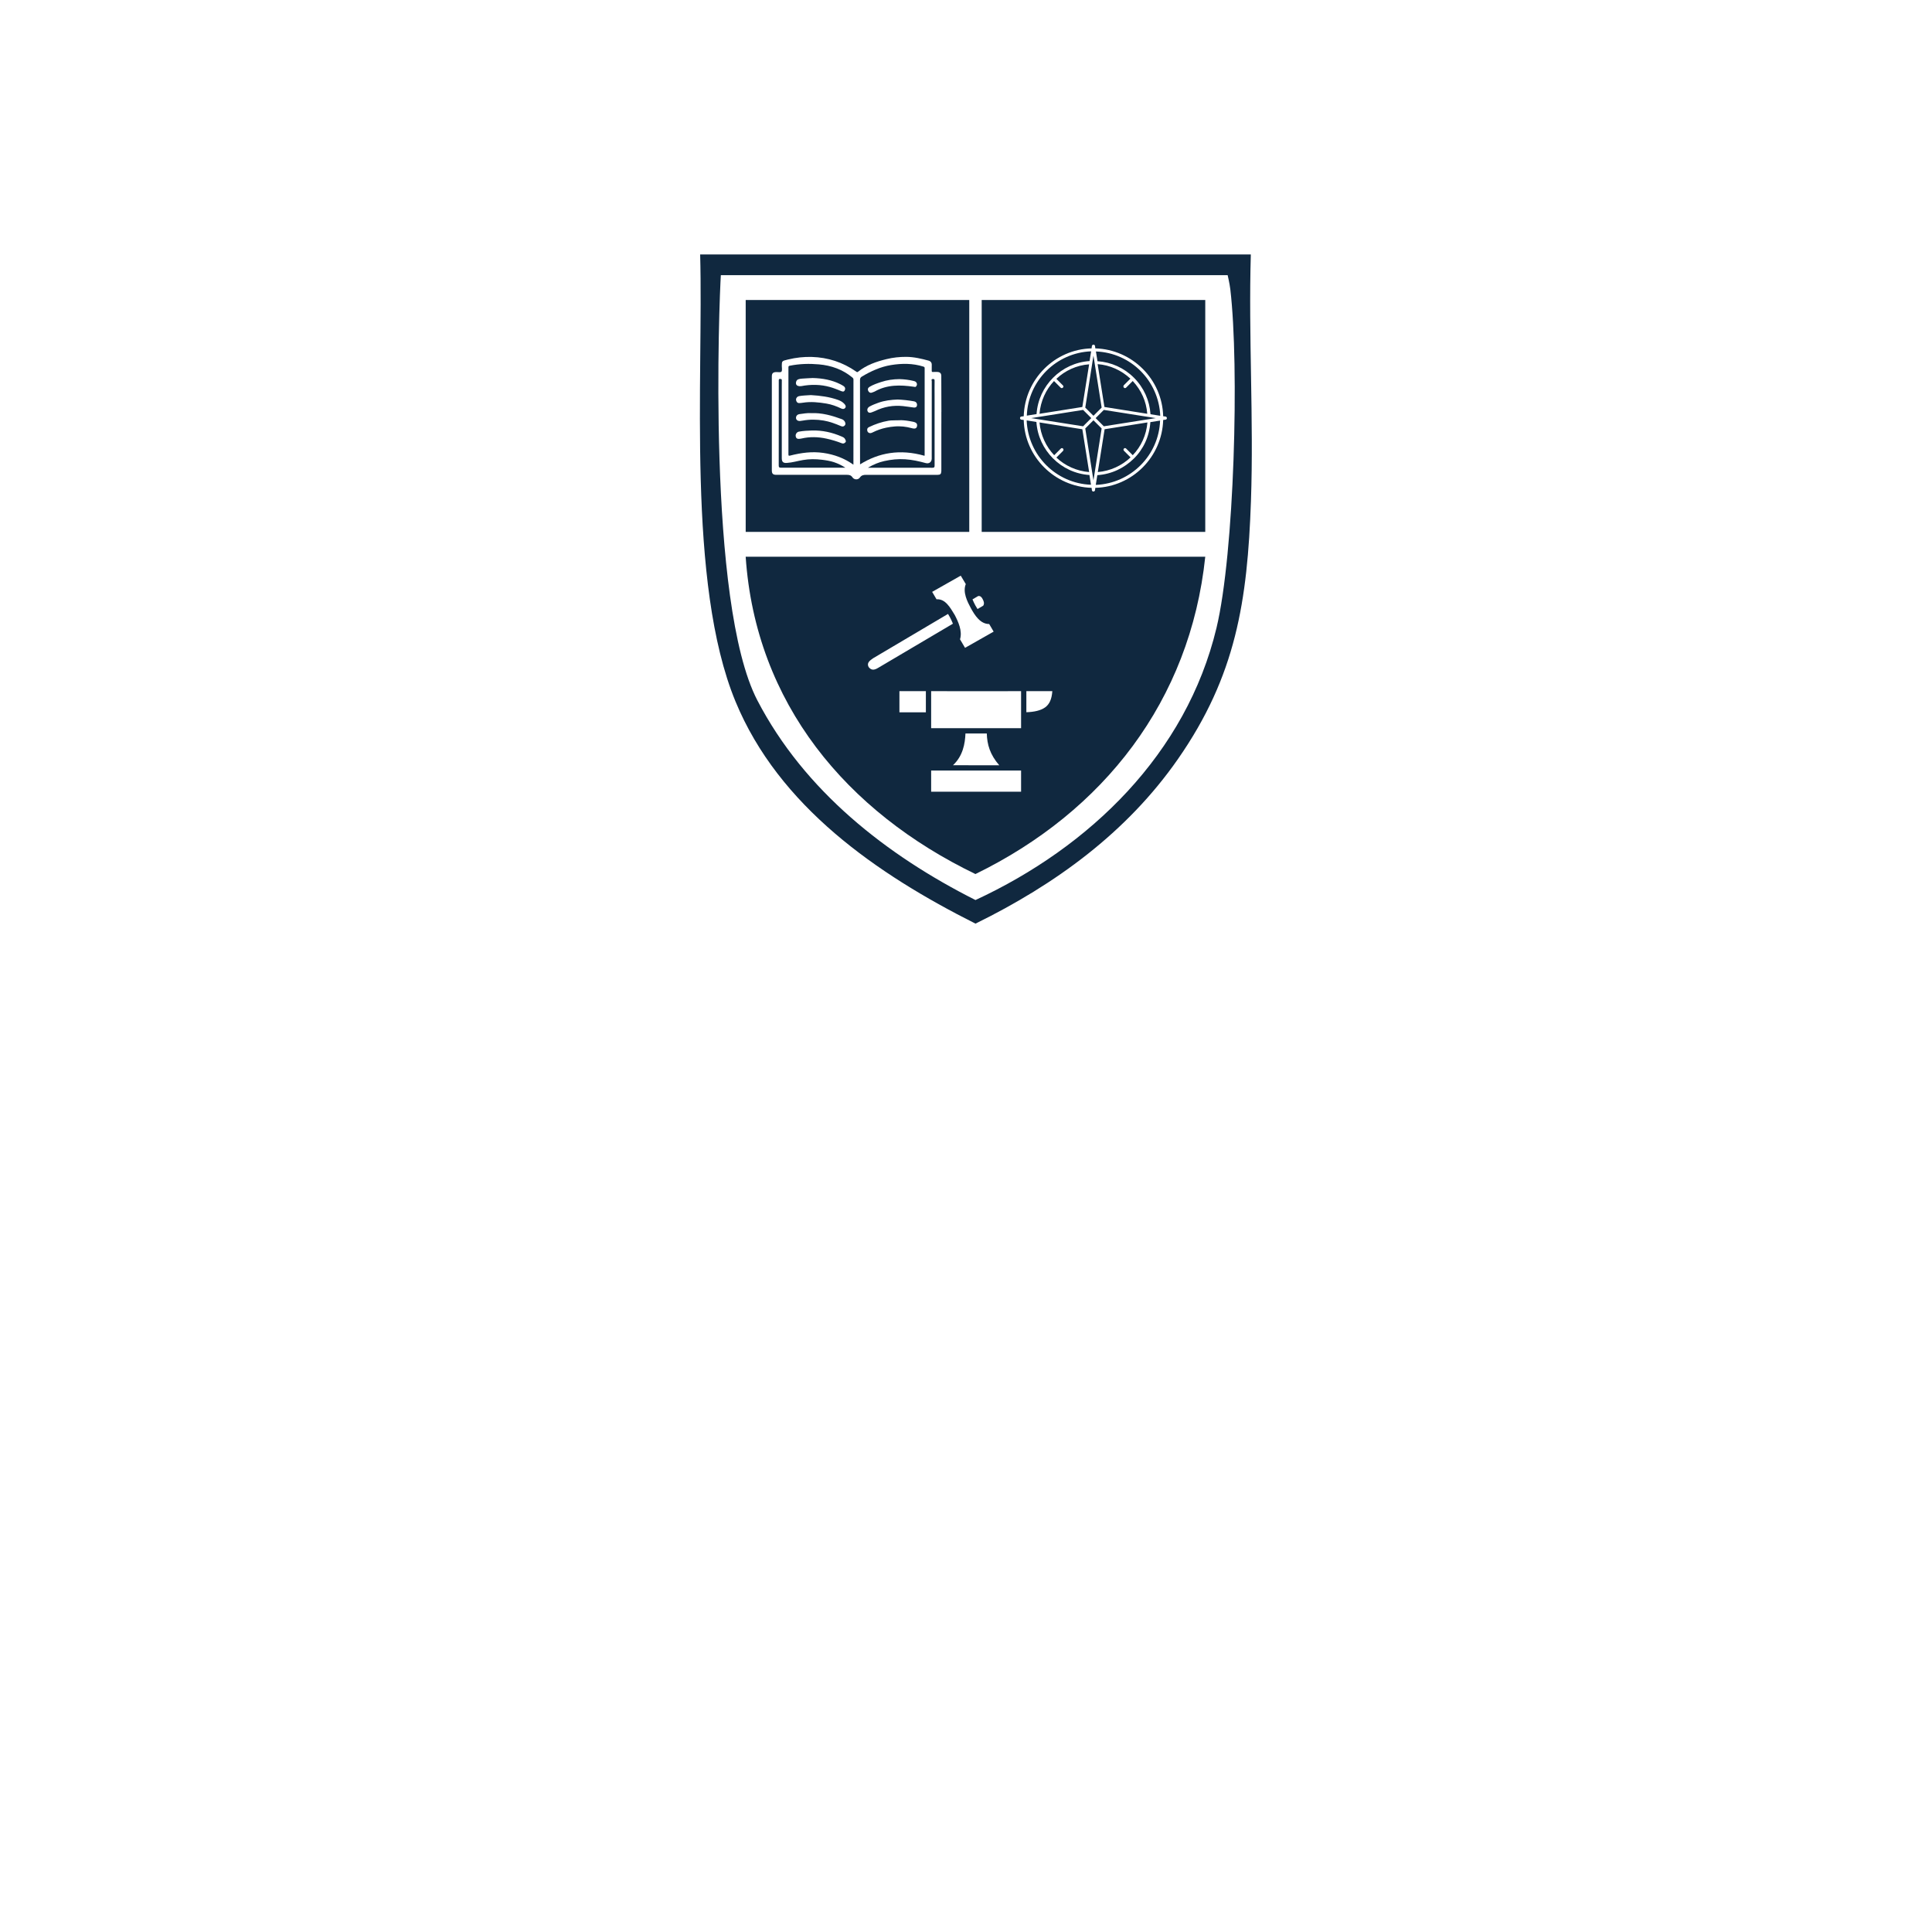
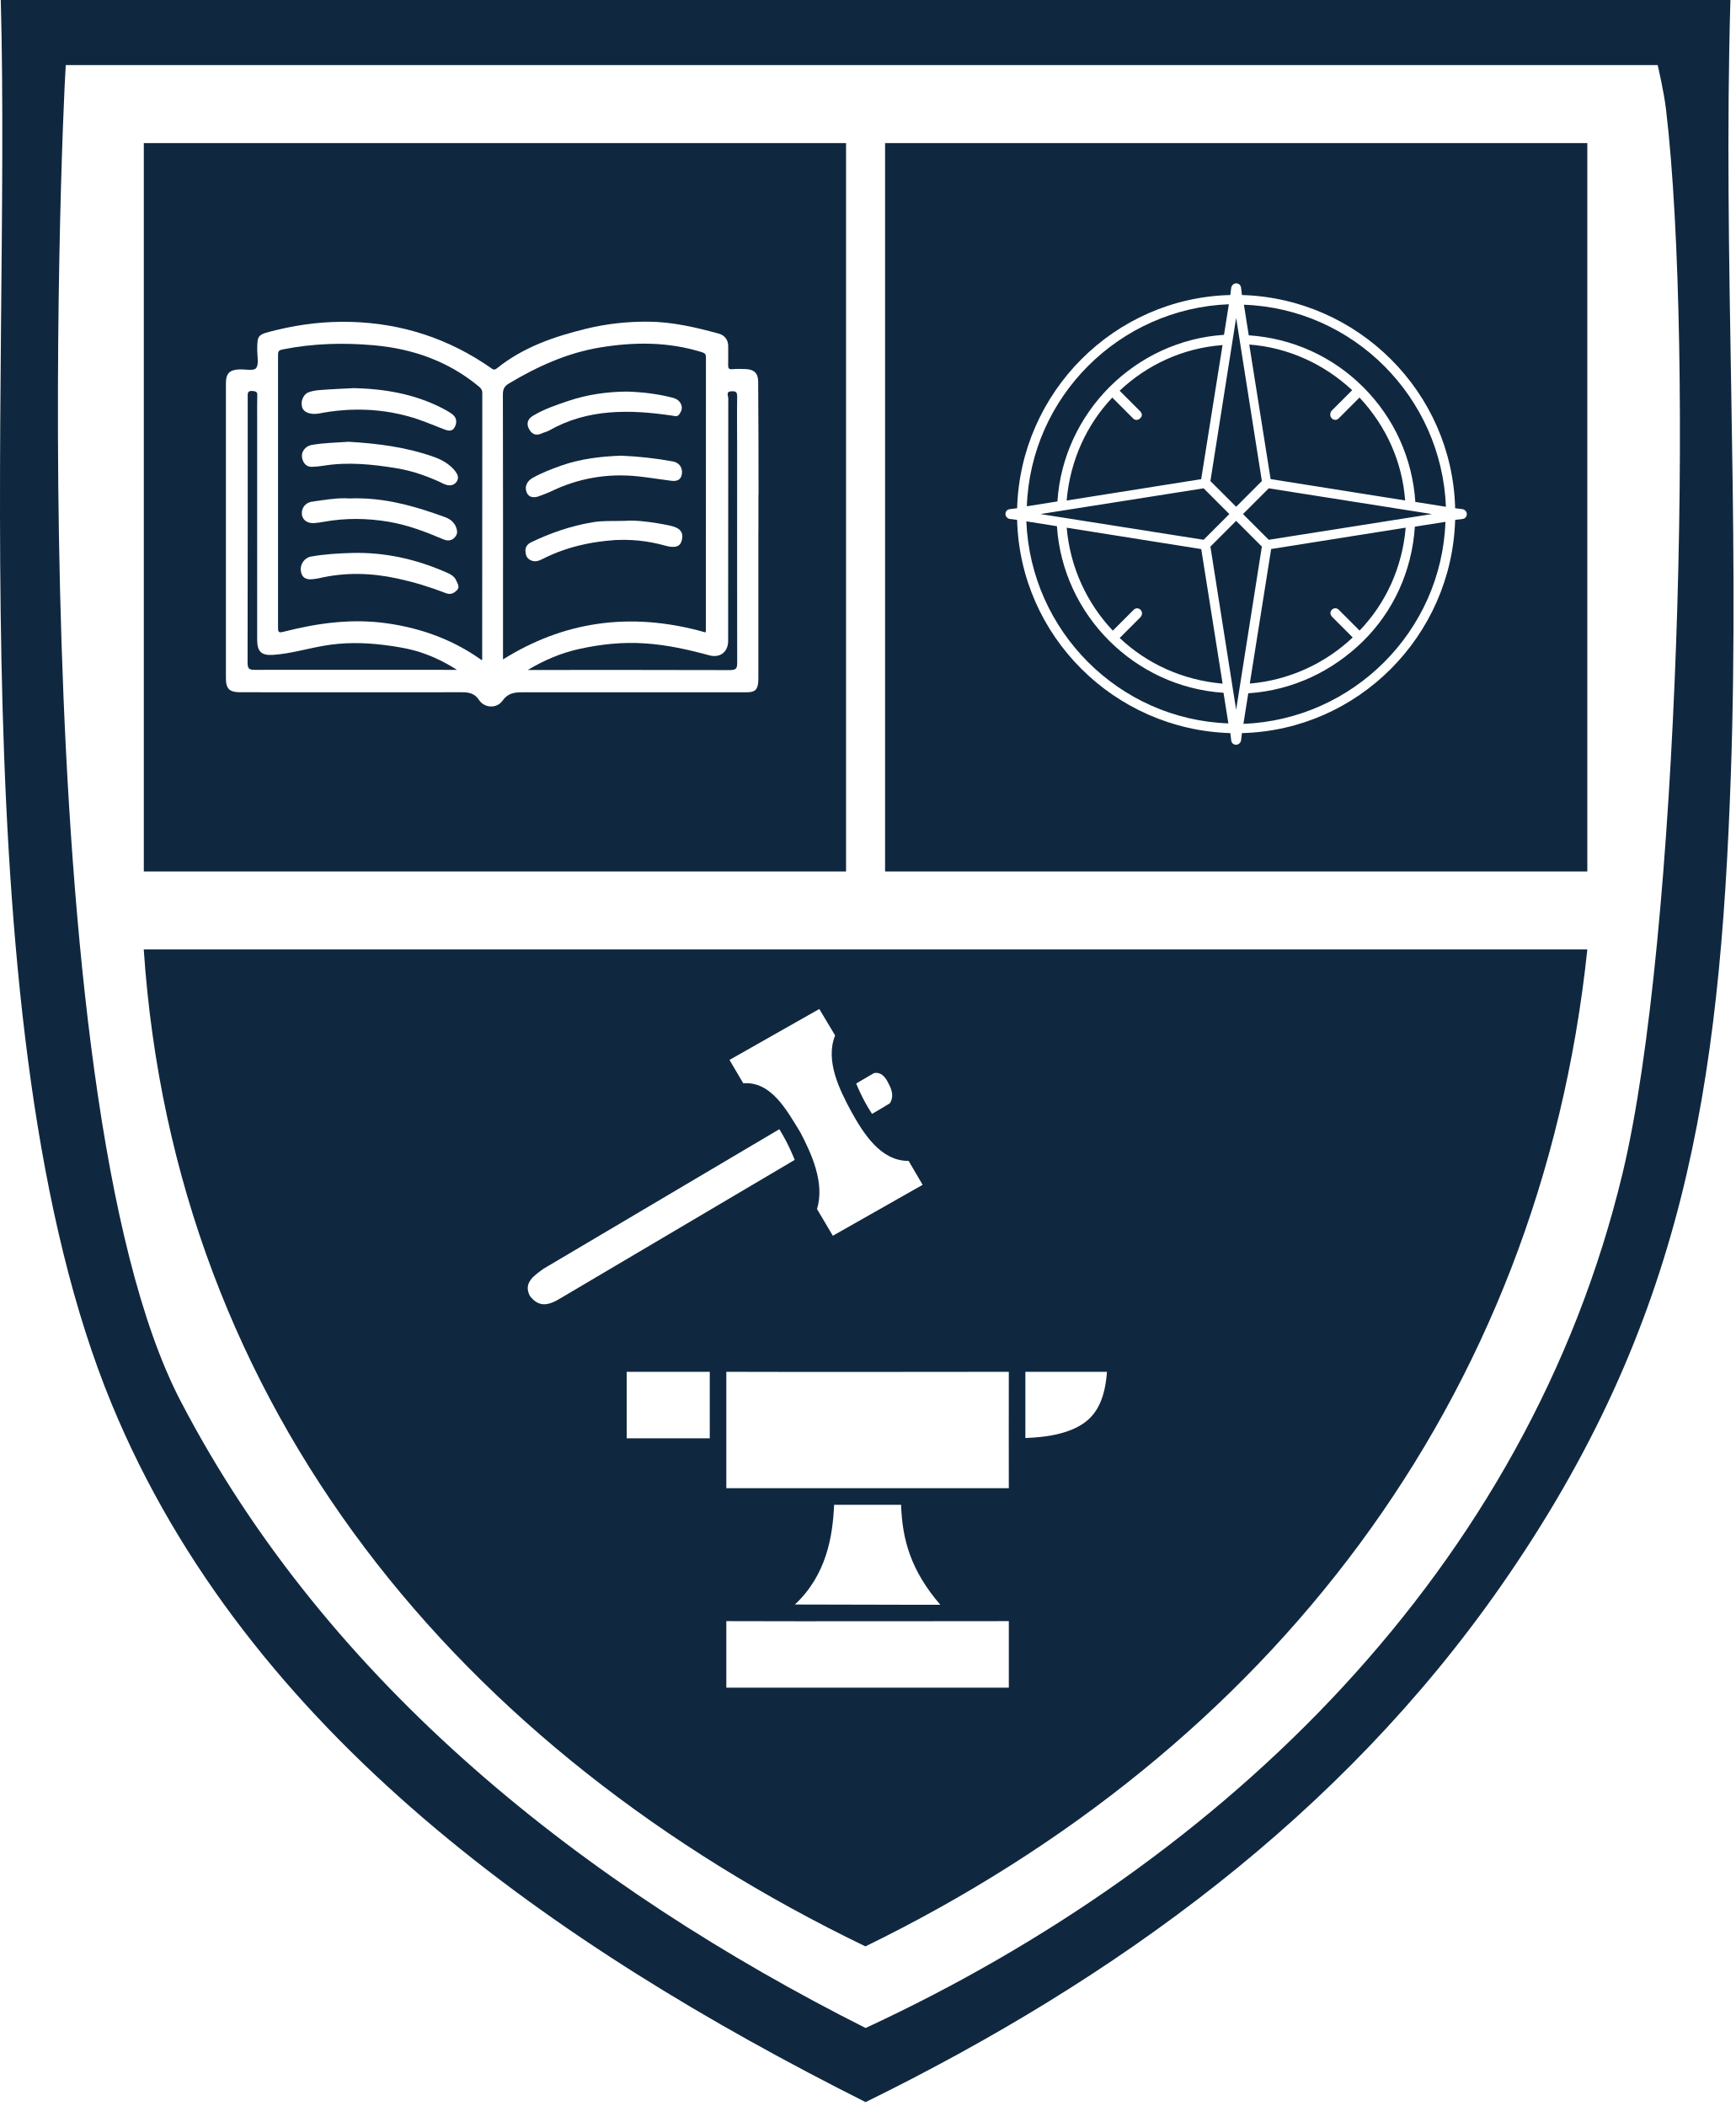
- <svg xmlns="http://www.w3.org/2000/svg" width="100%" height="100%" viewBox="0 0 1000 1000" version="1.1" xml:space="preserve" style="fill-rule:evenodd;clip-rule:evenodd;stroke-linejoin:round;stroke-miterlimit:2;">
-   <g>
+ <svg xmlns="http://www.w3.org/2000/svg" width="100%" height="100%" viewBox="0 0 286 347" version="1.1" xml:space="preserve" style="fill-rule:evenodd;clip-rule:evenodd;stroke-linejoin:round;stroke-miterlimit:2;">
+   <g transform="matrix(1,0,0,1,-362.2728,-131.71)">
    <g>
      <g>
-         <path d="M647.42,131.71C646.18,174.04 648.97,216.93 647.49,259.35C645.68,311.02 639.79,349.7 609.68,392.92C583.21,430.93 546.2,457.8 504.91,478.07C453.86,452.41 403.11,417.37 380.69,363.08C355.35,301.74 364.15,195.66 362.4,131.71L647.42,131.71ZM373.11,142.43C372.37,153.46 365.69,311.87 392,362.49C416.41,409.44 458.94,442.69 504.91,465.86C564.17,438.39 614.02,390.14 629.65,325.03C638.93,286.36 641.49,189.62 636.82,149.82C636.45,146.7 635.43,142.43 635.43,142.43L373.11,142.43Z" style="fill:rgb(16,40,63);fill-rule:nonzero;" />
+         <g>
+           <path d="M647.42,131.71C646.18,174.04 648.97,216.93 647.49,259.35C645.68,311.02 639.79,349.7 609.68,392.92C583.21,430.93 546.2,457.8 504.91,478.07C453.86,452.41 403.11,417.37 380.69,363.08C355.35,301.74 364.15,195.66 362.4,131.71L647.42,131.71ZM373.11,142.43C372.37,153.46 365.69,311.87 392,362.49C416.41,409.44 458.94,442.69 504.91,465.86C564.17,438.39 614.02,390.14 629.65,325.03C638.93,286.36 641.49,189.62 636.82,149.82C636.45,146.7 635.43,142.43 635.43,142.43L373.11,142.43Z" style="fill:rgb(16,40,63);fill-rule:nonzero;" />
+         </g>
      </g>
+       <path d="M623.84,288.15L385.96,288.15C391.09,364.17 438.29,420.25 504.88,452.41C571.21,420.07 616.01,362.75 623.84,288.15ZM506.27,308.53C507.43,308.27 508.19,309.2 508.62,310.11C509.34,311.39 509.55,312.48 508.92,313.49C507.92,314.11 506.86,314.73 505.97,315.24C505.59,314.64 505.2,314.04 504.86,313.4C504.3,312.36 503.79,311.29 503.36,310.24C504.33,309.68 505.31,309.1 506.27,308.53ZM497.28,297.96L499.89,302.32C498.2,306.47 500.68,311.37 502.46,314.69C504.51,318.41 507.37,323.03 512,322.99L514.31,326.93L499.51,335.32L496.9,330.91C498.24,326.62 495.95,321.71 494.16,318.29C491.87,314.56 489.34,309.85 484.75,310.2L482.48,306.35L497.28,297.96ZM449.62,345.29C448.41,343.07 450.33,341.86 451.85,340.75L490.69,317.77L490.7,317.77C491.05,318.34 491.4,318.96 491.73,319.57C492.29,320.64 492.79,321.73 493.23,322.82L454.55,345.67C452.26,347.07 450.92,346.88 449.63,345.29L449.62,345.29ZM479.23,368.7L465.54,368.7L465.54,357.74L479.23,357.74L479.23,368.7ZM528.51,409.78L481.96,409.78L481.96,398.82C494.22,398.87 521.99,398.82 528.51,398.82L528.51,409.78ZM493.26,396.08C498.43,391.26 499.5,384.9 499.72,379.65L510.76,379.65C510.94,385.35 512.35,390.47 517.22,396.12C509.15,396.14 502.27,396.08 493.26,396.08ZM528.51,376.91L481.96,376.91L481.96,357.74C494.22,357.79 521.99,357.74 528.51,357.74C528.49,364.16 528.51,370.52 528.51,376.91ZM540.91,366.17C538.63,367.78 535.29,368.51 531.24,368.65L531.24,357.74L544.68,357.74C544.39,361.91 543.16,364.58 540.91,366.17Z" style="fill:rgb(16,40,63);fill-rule:nonzero;" />
    </g>
-     <path d="M623.84,288.15L385.96,288.15C391.09,364.17 438.29,420.25 504.88,452.41C571.21,420.07 616.01,362.75 623.84,288.15ZM506.27,308.53C507.43,308.27 508.19,309.2 508.62,310.11C509.34,311.39 509.55,312.48 508.92,313.49C507.92,314.11 506.86,314.73 505.97,315.24C505.59,314.64 505.2,314.04 504.86,313.4C504.3,312.36 503.79,311.29 503.36,310.24C504.33,309.68 505.31,309.1 506.27,308.53ZM497.28,297.96L499.89,302.32C498.2,306.47 500.68,311.37 502.46,314.69C504.51,318.41 507.37,323.03 512,322.99L514.31,326.93L499.51,335.32L496.9,330.91C498.24,326.62 495.95,321.71 494.16,318.29C491.87,314.56 489.34,309.85 484.75,310.2L482.48,306.35L497.28,297.96ZM449.62,345.29C448.41,343.07 450.33,341.86 451.85,340.75L490.69,317.77L490.7,317.77C491.05,318.34 491.4,318.96 491.73,319.57C492.29,320.64 492.79,321.73 493.23,322.82L454.55,345.67C452.26,347.07 450.92,346.88 449.63,345.29L449.62,345.29ZM479.23,368.7L465.54,368.7L465.54,357.74L479.23,357.74L479.23,368.7ZM528.51,409.78L481.96,409.78L481.96,398.82C494.22,398.87 521.99,398.82 528.51,398.82L528.51,409.78ZM493.26,396.08C498.43,391.26 499.5,384.9 499.72,379.65L510.76,379.65C510.94,385.35 512.35,390.47 517.22,396.12C509.15,396.14 502.27,396.08 493.26,396.08ZM528.51,376.91L481.96,376.91L481.96,357.74C494.22,357.79 521.99,357.74 528.51,357.74C528.49,364.16 528.51,370.52 528.51,376.91ZM540.91,366.17C538.63,367.78 535.29,368.51 531.24,368.65L531.24,357.74L544.68,357.74C544.39,361.91 543.16,364.58 540.91,366.17Z" style="fill:rgb(16,40,63);fill-rule:nonzero;" />
-   </g>
-   <g>
-     <path d="M473.94,197.62C474.02,197.67 474.09,197.72 474.16,197.79C474.09,197.72 474.01,197.67 473.94,197.62Z" style="fill:rgb(16,40,63);fill-rule:nonzero;" />
-     <path d="M474.6,198.68C474.58,198.53 474.53,198.38 474.45,198.22C474.53,198.38 474.57,198.54 474.6,198.68Z" style="fill:rgb(16,40,63);fill-rule:nonzero;" />
-     <path d="M472.96,200.17C470.35,199.79 467.75,199.54 465.19,199.55C467.76,199.53 470.35,199.79 472.96,200.17Z" style="fill:rgb(16,40,63);fill-rule:nonzero;" />
-     <path d="M451.49,203.13C451.89,202.95 452.33,202.86 452.71,202.65C452.33,202.86 451.89,202.94 451.49,203.13Z" style="fill:rgb(16,40,63);fill-rule:nonzero;" />
-     <path d="M441.15,195.37C436.13,191.22 430.28,189.17 423.89,188.6C418.88,188.15 413.88,188.29 408.93,189.27C408.26,189.4 408.09,189.52 408.09,190.18C408.1,205.15 408.1,220.12 408.09,235.11C408.09,235.9 408.21,236.01 409.05,235.79C414.66,234.36 420.32,233.58 426.16,234.43C431.83,235.25 437,237.16 441.65,240.48C441.69,240.44 441.73,240.41 441.73,240.39C441.73,225.75 441.73,211.1 441.75,196.46C441.75,195.95 441.53,195.69 441.15,195.37ZM437.55,211.03C437.05,211.78 436.23,211.83 435.39,211.43C432.94,210.25 430.41,209.33 427.72,208.88C423.7,208.21 419.67,207.79 415.61,208.44C414.97,208.55 414.31,208.6 413.68,208.63C412.73,208.67 412.16,207.95 412.03,206.99C412.02,206.88 412.02,206.76 412.03,206.65C412.11,205.86 412.79,205.16 413.65,205.02C415.61,204.68 417.61,204.64 419.72,204.5C424.47,204.78 429.28,205.37 433.9,207.04C435.08,207.47 436.18,208.1 437.04,209.05C437.44,209.49 437.78,209.99 437.73,210.51C437.72,210.68 437.66,210.86 437.55,211.03ZM437.22,220.25L437.21,220.25C436.68,220.83 436.04,220.87 435.32,220.57C432.41,219.33 429.46,218.21 426.33,217.68C422.77,217.08 419.21,217.04 415.65,217.68C415.13,217.77 414.6,217.86 414.08,217.9C413.23,217.95 412.58,217.66 412.25,217.13C412.13,216.94 412.04,216.71 412.02,216.45C412.01,216.32 412.01,216.19 412.02,216.06C412.03,215.93 412.06,215.81 412.09,215.69C412.3,214.98 412.91,214.46 413.76,214.35C415.3,214.13 416.84,213.87 418.37,213.81C418.88,213.79 419.39,213.79 419.9,213.83C420.59,213.8 421.27,213.8 421.94,213.83C426.69,213.97 431.18,215.3 435.6,216.91C436.19,217.13 436.75,217.46 437.12,218.01C437.2,218.12 437.28,218.22 437.33,218.35C437.63,219.01 437.78,219.67 437.21,220.25L437.22,220.25ZM411.97,198.14C412.01,197.4 412.43,196.61 413.09,196.36C413.72,196.11 414.43,196.02 415.1,195.97C417.01,195.82 418.92,195.75 420.65,195.66C425.78,195.79 430.57,196.65 435.02,198.9C435.6,199.2 436.17,199.51 436.7,199.88C436.77,199.93 436.83,199.98 436.9,200.04C437.56,200.6 437.6,201.39 437.18,202.13C436.74,202.93 435.98,202.65 435.35,202.41C433.42,201.66 431.56,200.85 429.56,200.31C424.67,198.97 419.77,198.9 414.83,199.84C414.17,199.96 413.55,199.92 413.06,199.75C413.01,199.73 412.97,199.71 412.93,199.69C412.86,199.66 412.79,199.63 412.72,199.6C412.64,199.56 412.57,199.5 412.51,199.45C412.49,199.43 412.46,199.42 412.44,199.4C412.27,199.25 412.14,199.07 412.07,198.86L412.07,198.83C412,198.62 411.97,198.39 411.98,198.15L411.97,198.15L411.97,198.14ZM437.58,228.95C437.05,229.48 436.49,229.74 435.71,229.43C433.12,228.42 430.48,227.62 427.76,227.03C423.45,226.09 419.15,225.98 414.85,226.98C414.53,227.05 414.21,227.08 413.89,227.13C413.22,227.22 412.66,227.13 412.29,226.78C412.07,226.56 411.91,226.24 411.85,225.78C411.69,224.71 412.43,223.62 413.49,223.42C415.74,223.01 418.01,222.89 420.28,222.82C425.62,222.68 430.71,223.81 435.59,225.92C436.33,226.24 437.13,226.56 437.46,227.38C437.59,227.69 437.81,228.01 437.82,228.34C437.83,228.54 437.77,228.74 437.57,228.95L437.58,228.95Z" style="fill:rgb(16,40,63);fill-rule:nonzero;" />
-     <path d="M429.55,200.3C431.55,200.84 433.41,201.66 435.34,202.4C433.41,201.65 431.55,200.84 429.55,200.3Z" style="fill:rgb(16,40,63);fill-rule:nonzero;" />
-     <path d="M412.21,199.14C412.15,199.05 412.1,198.96 412.07,198.85C411.76,197.97 412.22,196.7 413.1,196.37C413.72,196.12 414.44,196.03 415.11,195.98C417.02,195.84 418.94,195.77 420.66,195.67C418.94,195.77 417.02,195.84 415.11,195.98C414.44,196.03 413.73,196.12 413.1,196.37C412.44,196.62 412.02,197.4 411.98,198.14C411.97,198.38 412,198.62 412.07,198.84C412.11,198.95 412.16,199.04 412.22,199.14L412.21,199.14Z" style="fill:rgb(16,40,63);fill-rule:nonzero;" />
-     <path d="M422.2,199.22C424.66,199.29 427.1,199.64 429.55,200.3C424.94,199.04 420.32,198.91 415.66,199.69C417.85,199.33 420.03,199.16 422.2,199.22Z" style="fill:rgb(16,40,63);fill-rule:nonzero;" />
-     <path d="M451.49,203.13C450.8,203.44 450.25,203.33 449.83,202.92C450.25,203.34 450.81,203.45 451.49,203.13Z" style="fill:rgb(16,40,63);fill-rule:nonzero;" />
-     <path d="M478.52,235.91L478.53,235.91C478.55,235.78 478.59,235.66 478.59,235.56C478.6,220.59 478.59,205.63 478.6,190.66C478.6,190.19 478.56,189.94 477.96,189.75C472.42,188 466.77,188.04 461.17,188.96C455.79,189.84 450.84,192.08 446.16,194.88C445.39,195.34 445.14,195.81 445.14,196.69C445.18,210.88 445.16,225.07 445.16,239.26L445.16,240.36C454.85,234.3 465.84,232.3 478.52,235.91ZM465.55,196.22C462.28,196.26 459.07,196.7 455.98,197.74C459.08,196.7 462.28,196.25 465.55,196.22ZM450.07,200.22C449.23,200.73 448.98,201.53 449.45,202.41C449.51,202.51 449.57,202.6 449.63,202.69C449.57,202.61 449.51,202.52 449.46,202.42C448.98,201.54 449.23,200.74 450.08,200.23C451.92,199.11 453.96,198.43 455.99,197.75C459.08,196.71 462.29,196.27 465.56,196.23C468.04,196.3 470.5,196.59 472.91,197.19C473.22,197.26 473.53,197.36 473.8,197.51C473.53,197.35 473.22,197.25 472.9,197.18C473.37,197.29 473.83,197.45 474.16,197.8C474.27,197.92 474.38,198.06 474.46,198.23C474.77,198.88 474.61,199.39 474.24,199.93C473.88,200.47 473.49,200.25 472.97,200.18C466.01,199.18 459.14,199.01 452.73,202.66C452.35,202.87 451.9,202.95 451.5,203.14C450.69,203.52 450.06,203.29 449.63,202.69C449.57,202.6 449.51,202.51 449.45,202.41C448.97,201.53 449.22,200.73 450.07,200.22ZM450.08,210.43C451.56,209.61 453.15,209 454.74,208.43C457.92,207.31 461.22,206.92 464.61,206.79C467.44,206.91 470.31,207.22 473.15,207.74C474.09,207.92 474.63,208.59 474.66,209.42C474.66,209.54 474.66,209.66 474.64,209.79C474.48,210.86 473.74,211.04 472.84,210.92C471.04,210.7 469.24,210.39 467.43,210.2C462.35,209.66 457.5,210.5 452.9,212.76C452.39,213 451.85,213.17 451.33,213.38L451.32,213.38C450.4,213.78 449.43,213.8 449.04,212.79C448.95,212.56 448.91,212.32 448.92,212.1C448.94,211.43 449.38,210.82 450.08,210.43ZM458.72,221.36C456.28,221.87 453.92,222.67 451.66,223.82C451.28,224.01 450.89,224.18 450.48,224.19C450.23,224.19 449.97,224.14 449.7,224.01C449.04,223.68 448.9,223.13 448.86,222.52C448.83,222.01 449.03,221.61 449.38,221.32C449.5,221.22 449.63,221.14 449.78,221.07C452.99,219.52 456.35,218.37 459.88,217.77C460.28,217.7 460.67,217.65 461.08,217.62C461.89,217.56 462.74,217.55 463.71,217.55C464.19,217.55 464.71,217.55 465.26,217.53C466.81,217.41 468.69,217.61 470.64,217.93C471.29,218.04 471.95,218.16 472.61,218.3C474.36,218.66 474.94,219.4 474.63,220.71C474.5,221.25 474.22,221.6 473.77,221.74C473.66,221.78 473.53,221.8 473.39,221.81C473.25,221.82 473.11,221.81 472.95,221.81C472.79,221.81 472.62,221.78 472.43,221.74C472.25,221.7 472.05,221.66 471.84,221.6C471.13,221.4 470.42,221.24 469.7,221.1C468.27,220.83 466.82,220.68 465.37,220.66C464.64,220.66 463.91,220.66 463.18,220.73C461.67,220.85 460.18,221.05 458.72,221.36Z" style="fill:rgb(16,40,63);fill-rule:nonzero;" />
-     <path d="M483.74,197.02C483.75,196.26 483.48,196.16 482.83,196.18C481.83,196.2 482.28,196.95 482.28,197.34C482.26,210.35 482.26,223.36 482.26,236.37C482.26,236.74 482.27,237.1 482.26,237.47C482.17,239.21 480.87,240.14 479.17,239.69C475.69,238.74 472.15,237.95 468.54,237.72C464.89,237.47 461.26,237.85 457.67,238.65C454.78,239.3 452.09,240.4 449.24,242.1C460.59,242.1 471.56,242.08 482.54,242.12C483.63,242.12 483.76,241.79 483.75,240.83C483.73,228.92 483.74,217.02 483.74,205.11C483.74,202.42 483.7,199.72 483.75,197.02L483.74,197.02Z" style="fill:rgb(16,40,63);fill-rule:nonzero;" />
-     <path d="M431.76,239.25C429.73,238.58 427.6,238.23 425.47,237.97C422.18,237.57 418.91,237.53 415.63,238.11C412.84,238.59 410.12,239.42 407.29,239.61C405.32,239.74 404.65,239.06 404.65,237.08L404.65,200.52C404.65,199.29 404.63,198.06 404.67,196.84C404.68,196.29 404.48,196.2 403.97,196.14C402.97,196.01 403.09,196.61 403.09,197.24C403.09,211.8 403.1,226.35 403.07,240.91C403.07,241.89 403.34,242.09 404.27,242.08C415.07,242.06 425.87,242.08 436.67,242.08L437.57,242.08C435.69,240.88 433.8,239.94 431.76,239.26L431.76,239.25Z" style="fill:rgb(16,40,63);fill-rule:nonzero;" />
-     <path d="M385.97,155.29L385.97,275.3L501.69,275.3L501.69,155.29L385.97,155.29ZM487.25,213.2L487.25,219.24L487.24,219.24L487.24,242.8C487.24,243.18 487.25,243.55 487.23,243.91C487.16,245.34 486.71,245.78 485.28,245.78L448.2,245.78C446.97,245.78 445.91,245.97 445.08,247.16C444.17,248.48 442.12,248.41 441.23,247.07C440.51,245.98 439.6,245.77 438.43,245.77C426.22,245.79 414.03,245.77 401.84,245.77C400.08,245.77 399.5,245.2 399.5,243.45L399.5,194.85C399.5,193.26 400.09,192.65 401.68,192.58C402.65,192.53 404.08,192.87 404.47,192.37C404.97,191.72 404.66,190.43 404.66,189.42C404.67,186.81 404.68,186.85 407.95,186.06C411.97,185.09 416.04,184.63 420.15,184.75C428.53,184.99 436.21,187.5 443.11,192.3C443.52,192.6 443.72,192.75 444.18,192.38C448.48,188.92 453.55,187.18 458.81,185.89C462.17,185.06 465.6,184.69 469.04,184.71C473.03,184.73 476.92,185.64 480.75,186.69C481.67,186.95 482.3,187.71 482.27,188.8C482.26,189.83 482.29,190.85 482.26,191.87C482.25,192.39 482.38,192.59 482.93,192.54C483.66,192.48 484.41,192.49 485.14,192.52C486.5,192.57 487.19,193.18 487.21,194.55C487.26,200.77 487.26,206.99 487.27,213.2L487.25,213.2Z" style="fill:rgb(16,40,63);fill-rule:nonzero;" />
-     <path d="M413.77,214.37C415.82,214.07 417.88,213.71 419.91,213.85C425.43,213.61 430.56,215.08 435.61,216.92C435.96,217.05 436.31,217.21 436.61,217.44C436.31,217.21 435.96,217.04 435.6,216.91C431.17,215.3 426.69,213.97 421.95,213.83C421.28,213.81 420.6,213.81 419.91,213.83C419.41,213.8 418.9,213.79 418.39,213.81C416.86,213.87 415.32,214.12 413.78,214.35C412.77,214.48 412.11,215.18 412.04,216.07C412.12,215.18 412.78,214.49 413.78,214.36L413.77,214.36L413.77,214.37Z" style="fill:rgb(16,40,63);fill-rule:nonzero;" />
-   </g>
-   <g>
-     <path d="M508.12,155.29L623.84,155.29L623.84,275.3L508.12,275.3L508.12,155.29ZM603.34,215.61L602.06,215.45C601.58,196.32 586.06,180.88 566.93,180.32L566.77,179.04C566.69,178.64 566.37,178.4 565.97,178.4C565.57,178.4 565.25,178.72 565.17,179.04L565.01,180.32C545.88,180.8 530.44,196.32 529.88,215.45L528.6,215.61C528.2,215.69 527.96,216.01 527.96,216.41C527.96,216.81 528.28,217.13 528.6,217.21L529.88,217.37C530.36,236.5 545.88,251.94 565.01,252.5L565.17,253.78C565.25,254.18 565.57,254.42 565.97,254.42C566.13,254.42 566.37,254.34 566.53,254.18C566.69,254.02 566.69,253.94 566.77,253.78L566.93,252.5C586.06,252.02 601.5,236.5 602.06,217.37L603.34,217.21C603.74,217.13 603.98,216.81 603.98,216.41C603.98,216.01 603.66,215.69 603.34,215.61ZM550.21,232.18C549.89,231.86 549.41,231.86 549.09,232.18L545.65,235.62C541.41,231.14 538.61,225.22 538.05,218.66L560.22,222.18L563.74,244.35C557.18,243.79 551.26,241.07 546.78,236.83L550.22,233.39C550.54,232.99 550.54,232.51 550.22,232.19L550.21,232.18ZM550.21,199.53L546.77,196.09C551.25,191.85 557.17,189.05 563.73,188.57L560.21,210.66L538.04,214.18C538.6,207.62 541.32,201.7 545.56,197.22L549,200.66C549.32,200.98 549.8,200.98 550.12,200.66C550.52,200.34 550.52,199.86 550.2,199.54L550.21,199.53ZM564.77,181.84L563.97,186.88C549.33,187.84 537.48,199.68 536.52,214.33L531.48,215.13C532.12,197.12 546.68,182.56 564.77,181.84ZM561.73,221.77L565.97,217.53L570.21,221.77L565.97,248.66L561.73,221.77ZM571.34,220.65L567.1,216.41L571.34,212.17L598.23,216.41L571.34,220.65ZM531.4,217.61L536.44,218.41C537.4,233.05 549.24,244.9 563.89,245.86L564.69,250.9C546.68,250.26 532.12,235.7 531.4,217.61ZM565.97,184.08L570.21,210.97L565.97,215.21L561.73,210.97L565.97,184.08ZM581.74,233.3L585.18,236.74C580.7,240.98 574.78,243.78 568.22,244.34L571.74,222.17L593.91,218.65C593.35,225.21 590.63,231.13 586.31,235.61L582.87,232.17C582.55,231.85 582.07,231.85 581.75,232.17C581.43,232.49 581.43,232.97 581.75,233.29L581.74,233.3ZM567.17,250.98L567.97,245.94C575.33,245.46 581.89,242.26 586.86,237.38C591.83,232.5 594.94,225.86 595.42,218.49L600.46,217.69C599.82,235.7 585.26,250.26 567.17,250.98ZM581.74,200.65C582.06,200.97 582.54,200.97 582.86,200.65L586.3,197.21C590.7,201.93 593.34,207.77 593.82,214.17L571.65,210.65L568.13,188.48C574.53,188.96 580.45,191.68 585.09,196L581.65,199.44C581.41,199.84 581.41,200.32 581.73,200.64L581.74,200.65ZM600.54,215.21L595.5,214.41C595.02,207.29 592.06,200.65 586.94,195.52C581.82,190.4 575.18,187.44 568.05,186.96L567.25,181.92C585.26,182.56 599.82,197.12 600.54,215.21ZM560.61,212.17L564.85,216.41L560.61,220.65L533.72,216.41L560.61,212.17Z" style="fill:rgb(16,40,63);" />
+     <g>
+       <path d="M473.94,197.62C474.02,197.67 474.09,197.72 474.16,197.79C474.09,197.72 474.01,197.67 473.94,197.62Z" style="fill:rgb(16,40,63);fill-rule:nonzero;" />
+       <path d="M474.6,198.68C474.58,198.53 474.53,198.38 474.45,198.22C474.53,198.38 474.57,198.54 474.6,198.68Z" style="fill:rgb(16,40,63);fill-rule:nonzero;" />
+       <path d="M472.96,200.17C470.35,199.79 467.75,199.54 465.19,199.55C467.76,199.53 470.35,199.79 472.96,200.17Z" style="fill:rgb(16,40,63);fill-rule:nonzero;" />
+       <path d="M451.49,203.13C451.89,202.95 452.33,202.86 452.71,202.65C452.33,202.86 451.89,202.94 451.49,203.13Z" style="fill:rgb(16,40,63);fill-rule:nonzero;" />
+       <path d="M441.15,195.37C436.13,191.22 430.28,189.17 423.89,188.6C418.88,188.15 413.88,188.29 408.93,189.27C408.26,189.4 408.09,189.52 408.09,190.18C408.1,205.15 408.1,220.12 408.09,235.11C408.09,235.9 408.21,236.01 409.05,235.79C414.66,234.36 420.32,233.58 426.16,234.43C431.83,235.25 437,237.16 441.65,240.48C441.69,240.44 441.73,240.41 441.73,240.39C441.73,225.75 441.73,211.1 441.75,196.46C441.75,195.95 441.53,195.69 441.15,195.37ZM437.55,211.03C437.05,211.78 436.23,211.83 435.39,211.43C432.94,210.25 430.41,209.33 427.72,208.88C423.7,208.21 419.67,207.79 415.61,208.44C414.97,208.55 414.31,208.6 413.68,208.63C412.73,208.67 412.16,207.95 412.03,206.99C412.02,206.88 412.02,206.76 412.03,206.65C412.11,205.86 412.79,205.16 413.65,205.02C415.61,204.68 417.61,204.64 419.72,204.5C424.47,204.78 429.28,205.37 433.9,207.04C435.08,207.47 436.18,208.1 437.04,209.05C437.44,209.49 437.78,209.99 437.73,210.51C437.72,210.68 437.66,210.86 437.55,211.03ZM437.22,220.25L437.21,220.25C436.68,220.83 436.04,220.87 435.32,220.57C432.41,219.33 429.46,218.21 426.33,217.68C422.77,217.08 419.21,217.04 415.65,217.68C415.13,217.77 414.6,217.86 414.08,217.9C413.23,217.95 412.58,217.66 412.25,217.13C412.13,216.94 412.04,216.71 412.02,216.45C412.01,216.32 412.01,216.19 412.02,216.06C412.03,215.93 412.06,215.81 412.09,215.69C412.3,214.98 412.91,214.46 413.76,214.35C415.3,214.13 416.84,213.87 418.37,213.81C418.88,213.79 419.39,213.79 419.9,213.83C420.59,213.8 421.27,213.8 421.94,213.83C426.69,213.97 431.18,215.3 435.6,216.91C436.19,217.13 436.75,217.46 437.12,218.01C437.2,218.12 437.28,218.22 437.33,218.35C437.63,219.01 437.78,219.67 437.21,220.25L437.22,220.25ZM411.97,198.14C412.01,197.4 412.43,196.61 413.09,196.36C413.72,196.11 414.43,196.02 415.1,195.97C417.01,195.82 418.92,195.75 420.65,195.66C425.78,195.79 430.57,196.65 435.02,198.9C435.6,199.2 436.17,199.51 436.7,199.88C436.77,199.93 436.83,199.98 436.9,200.04C437.56,200.6 437.6,201.39 437.18,202.13C436.74,202.93 435.98,202.65 435.35,202.41C433.42,201.66 431.56,200.85 429.56,200.31C424.67,198.97 419.77,198.9 414.83,199.84C414.17,199.96 413.55,199.92 413.06,199.75C413.01,199.73 412.97,199.71 412.93,199.69C412.86,199.66 412.79,199.63 412.72,199.6C412.64,199.56 412.57,199.5 412.51,199.45C412.49,199.43 412.46,199.42 412.44,199.4C412.27,199.25 412.14,199.07 412.07,198.86L412.07,198.83C412,198.62 411.97,198.39 411.98,198.15L411.97,198.15L411.97,198.14ZM437.58,228.95C437.05,229.48 436.49,229.74 435.71,229.43C433.12,228.42 430.48,227.62 427.76,227.03C423.45,226.09 419.15,225.98 414.85,226.98C414.53,227.05 414.21,227.08 413.89,227.13C413.22,227.22 412.66,227.13 412.29,226.78C412.07,226.56 411.91,226.24 411.85,225.78C411.69,224.71 412.43,223.62 413.49,223.42C415.74,223.01 418.01,222.89 420.28,222.82C425.62,222.68 430.71,223.81 435.59,225.92C436.33,226.24 437.13,226.56 437.46,227.38C437.59,227.69 437.81,228.01 437.82,228.34C437.83,228.54 437.77,228.74 437.57,228.95L437.58,228.95Z" style="fill:rgb(16,40,63);fill-rule:nonzero;" />
+       <path d="M429.55,200.3C431.55,200.84 433.41,201.66 435.34,202.4C433.41,201.65 431.55,200.84 429.55,200.3Z" style="fill:rgb(16,40,63);fill-rule:nonzero;" />
+       <path d="M412.21,199.14C412.15,199.05 412.1,198.96 412.07,198.85C411.76,197.97 412.22,196.7 413.1,196.37C413.72,196.12 414.44,196.03 415.11,195.98C417.02,195.84 418.94,195.77 420.66,195.67C418.94,195.77 417.02,195.84 415.11,195.98C414.44,196.03 413.73,196.12 413.1,196.37C412.44,196.62 412.02,197.4 411.98,198.14C411.97,198.38 412,198.62 412.07,198.84C412.11,198.95 412.16,199.04 412.22,199.14L412.21,199.14Z" style="fill:rgb(16,40,63);fill-rule:nonzero;" />
+       <path d="M422.2,199.22C424.66,199.29 427.1,199.64 429.55,200.3C424.94,199.04 420.32,198.91 415.66,199.69C417.85,199.33 420.03,199.16 422.2,199.22Z" style="fill:rgb(16,40,63);fill-rule:nonzero;" />
+       <path d="M451.49,203.13C450.8,203.44 450.25,203.33 449.83,202.92C450.25,203.34 450.81,203.45 451.49,203.13Z" style="fill:rgb(16,40,63);fill-rule:nonzero;" />
+       <path d="M478.52,235.91L478.53,235.91C478.55,235.78 478.59,235.66 478.59,235.56C478.6,220.59 478.59,205.63 478.6,190.66C478.6,190.19 478.56,189.94 477.96,189.75C472.42,188 466.77,188.04 461.17,188.96C455.79,189.84 450.84,192.08 446.16,194.88C445.39,195.34 445.14,195.81 445.14,196.69C445.18,210.88 445.16,225.07 445.16,239.26L445.16,240.36C454.85,234.3 465.84,232.3 478.52,235.91ZM465.55,196.22C462.28,196.26 459.07,196.7 455.98,197.74C459.08,196.7 462.28,196.25 465.55,196.22ZM450.07,200.22C449.23,200.73 448.98,201.53 449.45,202.41C449.51,202.51 449.57,202.6 449.63,202.69C449.57,202.61 449.51,202.52 449.46,202.42C448.98,201.54 449.23,200.74 450.08,200.23C451.92,199.11 453.96,198.43 455.99,197.75C459.08,196.71 462.29,196.27 465.56,196.23C468.04,196.3 470.5,196.59 472.91,197.19C473.22,197.26 473.53,197.36 473.8,197.51C473.53,197.35 473.22,197.25 472.9,197.18C473.37,197.29 473.83,197.45 474.16,197.8C474.27,197.92 474.38,198.06 474.46,198.23C474.77,198.88 474.61,199.39 474.24,199.93C473.88,200.47 473.49,200.25 472.97,200.18C466.01,199.18 459.14,199.01 452.73,202.66C452.35,202.87 451.9,202.95 451.5,203.14C450.69,203.52 450.06,203.29 449.63,202.69C449.57,202.6 449.51,202.51 449.45,202.41C448.97,201.53 449.22,200.73 450.07,200.22ZM450.08,210.43C451.56,209.61 453.15,209 454.74,208.43C457.92,207.31 461.22,206.92 464.61,206.79C467.44,206.91 470.31,207.22 473.15,207.74C474.09,207.92 474.63,208.59 474.66,209.42C474.66,209.54 474.66,209.66 474.64,209.79C474.48,210.86 473.74,211.04 472.84,210.92C471.04,210.7 469.24,210.39 467.43,210.2C462.35,209.66 457.5,210.5 452.9,212.76C452.39,213 451.85,213.17 451.33,213.38L451.32,213.38C450.4,213.78 449.43,213.8 449.04,212.79C448.95,212.56 448.91,212.32 448.92,212.1C448.94,211.43 449.38,210.82 450.08,210.43ZM458.72,221.36C456.28,221.87 453.92,222.67 451.66,223.82C451.28,224.01 450.89,224.18 450.48,224.19C450.23,224.19 449.97,224.14 449.7,224.01C449.04,223.68 448.9,223.13 448.86,222.52C448.83,222.01 449.03,221.61 449.38,221.32C449.5,221.22 449.63,221.14 449.78,221.07C452.99,219.52 456.35,218.37 459.88,217.77C460.28,217.7 460.67,217.65 461.08,217.62C461.89,217.56 462.74,217.55 463.71,217.55C464.19,217.55 464.71,217.55 465.26,217.53C466.81,217.41 468.69,217.61 470.64,217.93C471.29,218.04 471.95,218.16 472.61,218.3C474.36,218.66 474.94,219.4 474.63,220.71C474.5,221.25 474.22,221.6 473.77,221.74C473.66,221.78 473.53,221.8 473.39,221.81C473.25,221.82 473.11,221.81 472.95,221.81C472.79,221.81 472.62,221.78 472.43,221.74C472.25,221.7 472.05,221.66 471.84,221.6C471.13,221.4 470.42,221.24 469.7,221.1C468.27,220.83 466.82,220.68 465.37,220.66C464.64,220.66 463.91,220.66 463.18,220.73C461.67,220.85 460.18,221.05 458.72,221.36Z" style="fill:rgb(16,40,63);fill-rule:nonzero;" />
+       <path d="M483.74,197.02C483.75,196.26 483.48,196.16 482.83,196.18C481.83,196.2 482.28,196.95 482.28,197.34C482.26,210.35 482.26,223.36 482.26,236.37C482.26,236.74 482.27,237.1 482.26,237.47C482.17,239.21 480.87,240.14 479.17,239.69C475.69,238.74 472.15,237.95 468.54,237.72C464.89,237.47 461.26,237.85 457.67,238.65C454.78,239.3 452.09,240.4 449.24,242.1C460.59,242.1 471.56,242.08 482.54,242.12C483.63,242.12 483.76,241.79 483.75,240.83C483.73,228.92 483.74,217.02 483.74,205.11C483.74,202.42 483.7,199.72 483.75,197.02L483.74,197.02Z" style="fill:rgb(16,40,63);fill-rule:nonzero;" />
+       <path d="M431.76,239.25C429.73,238.58 427.6,238.23 425.47,237.97C422.18,237.57 418.91,237.53 415.63,238.11C412.84,238.59 410.12,239.42 407.29,239.61C405.32,239.74 404.65,239.06 404.65,237.08L404.65,200.52C404.65,199.29 404.63,198.06 404.67,196.84C404.68,196.29 404.48,196.2 403.97,196.14C402.97,196.01 403.09,196.61 403.09,197.24C403.09,211.8 403.1,226.35 403.07,240.91C403.07,241.89 403.34,242.09 404.27,242.08C415.07,242.06 425.87,242.08 436.67,242.08L437.57,242.08C435.69,240.88 433.8,239.94 431.76,239.26L431.76,239.25Z" style="fill:rgb(16,40,63);fill-rule:nonzero;" />
+       <path d="M385.97,155.29L385.97,275.3L501.69,275.3L501.69,155.29L385.97,155.29ZM487.25,213.2L487.25,219.24L487.24,219.24L487.24,242.8C487.24,243.18 487.25,243.55 487.23,243.91C487.16,245.34 486.71,245.78 485.28,245.78L448.2,245.78C446.97,245.78 445.91,245.97 445.08,247.16C444.17,248.48 442.12,248.41 441.23,247.07C440.51,245.98 439.6,245.77 438.43,245.77C426.22,245.79 414.03,245.77 401.84,245.77C400.08,245.77 399.5,245.2 399.5,243.45L399.5,194.85C399.5,193.26 400.09,192.65 401.68,192.58C402.65,192.53 404.08,192.87 404.47,192.37C404.97,191.72 404.66,190.43 404.66,189.42C404.67,186.81 404.68,186.85 407.95,186.06C411.97,185.09 416.04,184.63 420.15,184.75C428.53,184.99 436.21,187.5 443.11,192.3C443.52,192.6 443.72,192.75 444.18,192.38C448.48,188.92 453.55,187.18 458.81,185.89C462.17,185.06 465.6,184.69 469.04,184.71C473.03,184.73 476.92,185.64 480.75,186.69C481.67,186.95 482.3,187.71 482.27,188.8C482.26,189.83 482.29,190.85 482.26,191.87C482.25,192.39 482.38,192.59 482.93,192.54C483.66,192.48 484.41,192.49 485.14,192.52C486.5,192.57 487.19,193.18 487.21,194.55C487.26,200.77 487.26,206.99 487.27,213.2L487.25,213.2Z" style="fill:rgb(16,40,63);fill-rule:nonzero;" />
+       <path d="M413.77,214.37C415.82,214.07 417.88,213.71 419.91,213.85C425.43,213.61 430.56,215.08 435.61,216.92C435.96,217.05 436.31,217.21 436.61,217.44C436.31,217.21 435.96,217.04 435.6,216.91C431.17,215.3 426.69,213.97 421.95,213.83C421.28,213.81 420.6,213.81 419.91,213.83C419.41,213.8 418.9,213.79 418.39,213.81C416.86,213.87 415.32,214.12 413.78,214.35C412.77,214.48 412.11,215.18 412.04,216.07C412.12,215.18 412.78,214.49 413.78,214.36L413.77,214.36L413.77,214.37Z" style="fill:rgb(16,40,63);fill-rule:nonzero;" />
+     </g>
+     <g>
+       <path d="M508.12,155.29L623.84,155.29L623.84,275.3L508.12,275.3L508.12,155.29ZM603.34,215.61L602.06,215.45C601.58,196.32 586.06,180.88 566.93,180.32L566.77,179.04C566.69,178.64 566.37,178.4 565.97,178.4C565.57,178.4 565.25,178.72 565.17,179.04L565.01,180.32C545.88,180.8 530.44,196.32 529.88,215.45L528.6,215.61C528.2,215.69 527.96,216.01 527.96,216.41C527.96,216.81 528.28,217.13 528.6,217.21L529.88,217.37C530.36,236.5 545.88,251.94 565.01,252.5L565.17,253.78C565.25,254.18 565.57,254.42 565.97,254.42C566.13,254.42 566.37,254.34 566.53,254.18C566.69,254.02 566.69,253.94 566.77,253.78L566.93,252.5C586.06,252.02 601.5,236.5 602.06,217.37L603.34,217.21C603.74,217.13 603.98,216.81 603.98,216.41C603.98,216.01 603.66,215.69 603.34,215.61ZM550.21,232.18C549.89,231.86 549.41,231.86 549.09,232.18L545.65,235.62C541.41,231.14 538.61,225.22 538.05,218.66L560.22,222.18L563.74,244.35C557.18,243.79 551.26,241.07 546.78,236.83L550.22,233.39C550.54,232.99 550.54,232.51 550.22,232.19L550.21,232.18ZM550.21,199.53L546.77,196.09C551.25,191.85 557.17,189.05 563.73,188.57L560.21,210.66L538.04,214.18C538.6,207.62 541.32,201.7 545.56,197.22L549,200.66C549.32,200.98 549.8,200.98 550.12,200.66C550.52,200.34 550.52,199.86 550.2,199.54L550.21,199.53ZM564.77,181.84L563.97,186.88C549.33,187.84 537.48,199.68 536.52,214.33L531.48,215.13C532.12,197.12 546.68,182.56 564.77,181.84ZM561.73,221.77L565.97,217.53L570.21,221.77L565.97,248.66L561.73,221.77ZM571.34,220.65L567.1,216.41L571.34,212.17L598.23,216.41L571.34,220.65ZM531.4,217.61L536.44,218.41C537.4,233.05 549.24,244.9 563.89,245.86L564.69,250.9C546.68,250.26 532.12,235.7 531.4,217.61ZM565.97,184.08L570.21,210.97L565.97,215.21L561.73,210.97L565.97,184.08ZM581.74,233.3L585.18,236.74C580.7,240.98 574.78,243.78 568.22,244.34L571.74,222.17L593.91,218.65C593.35,225.21 590.63,231.13 586.31,235.61L582.87,232.17C582.55,231.85 582.07,231.85 581.75,232.17C581.43,232.49 581.43,232.97 581.75,233.29L581.74,233.3ZM567.17,250.98L567.97,245.94C575.33,245.46 581.89,242.26 586.86,237.38C591.83,232.5 594.94,225.86 595.42,218.49L600.46,217.69C599.82,235.7 585.26,250.26 567.17,250.98ZM581.74,200.65C582.06,200.97 582.54,200.97 582.86,200.65L586.3,197.21C590.7,201.93 593.34,207.77 593.82,214.17L571.65,210.65L568.13,188.48C574.53,188.96 580.45,191.68 585.09,196L581.65,199.44C581.41,199.84 581.41,200.32 581.73,200.64L581.74,200.65ZM600.54,215.21L595.5,214.41C595.02,207.29 592.06,200.65 586.94,195.52C581.82,190.4 575.18,187.44 568.05,186.96L567.25,181.92C585.26,182.56 599.82,197.12 600.54,215.21ZM560.61,212.17L564.85,216.41L560.61,220.65L533.72,216.41L560.61,212.17Z" style="fill:rgb(16,40,63);" />
+     </g>
  </g>
</svg>
